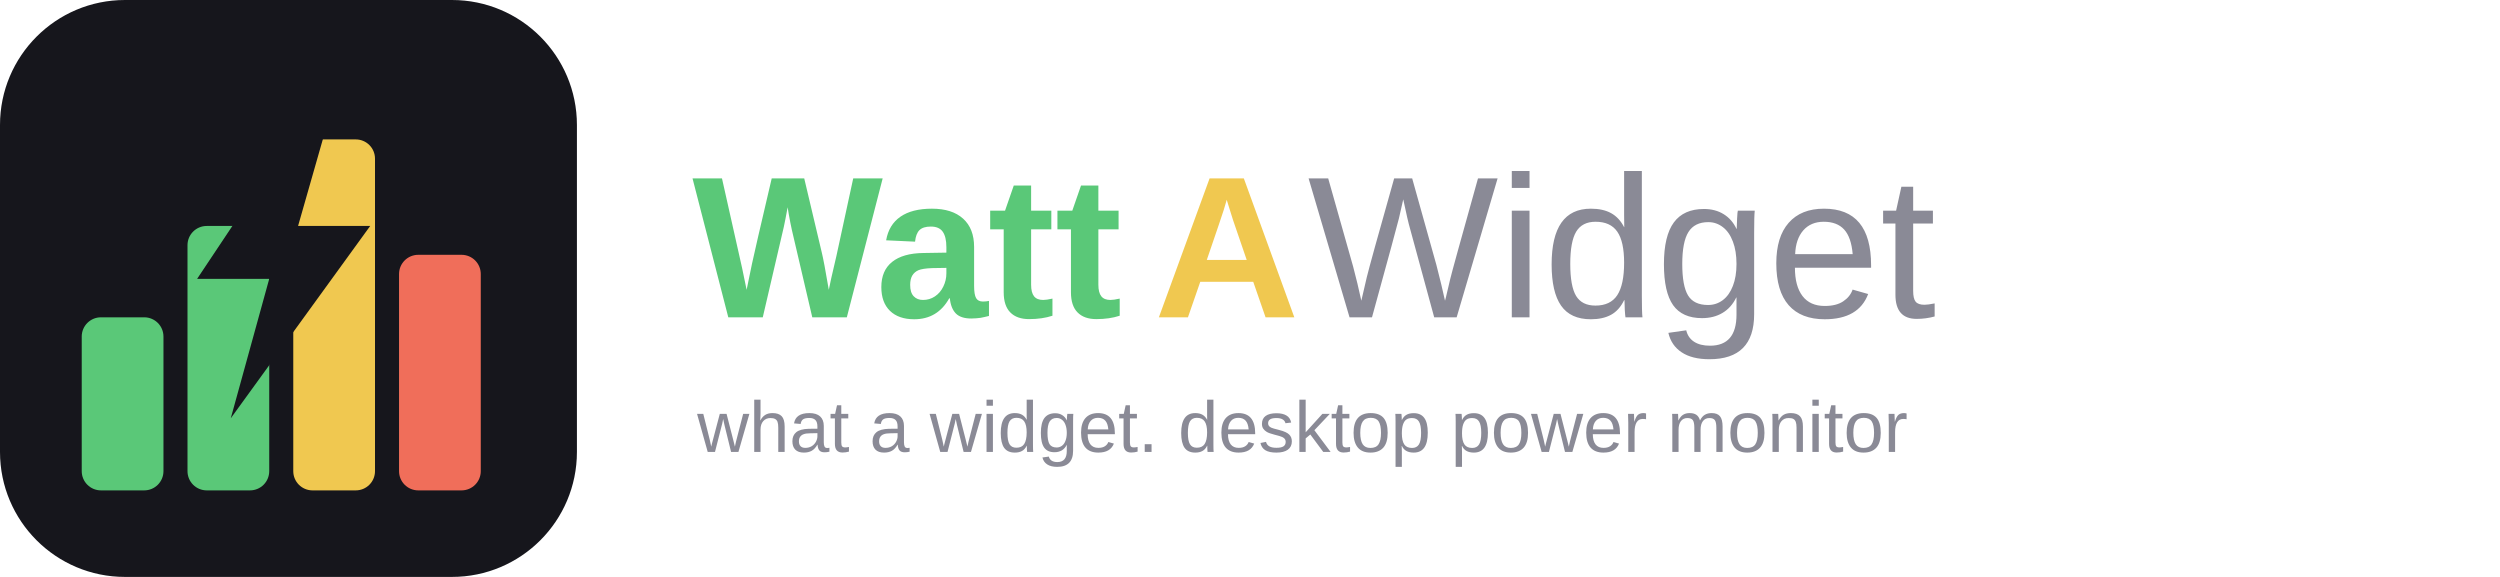
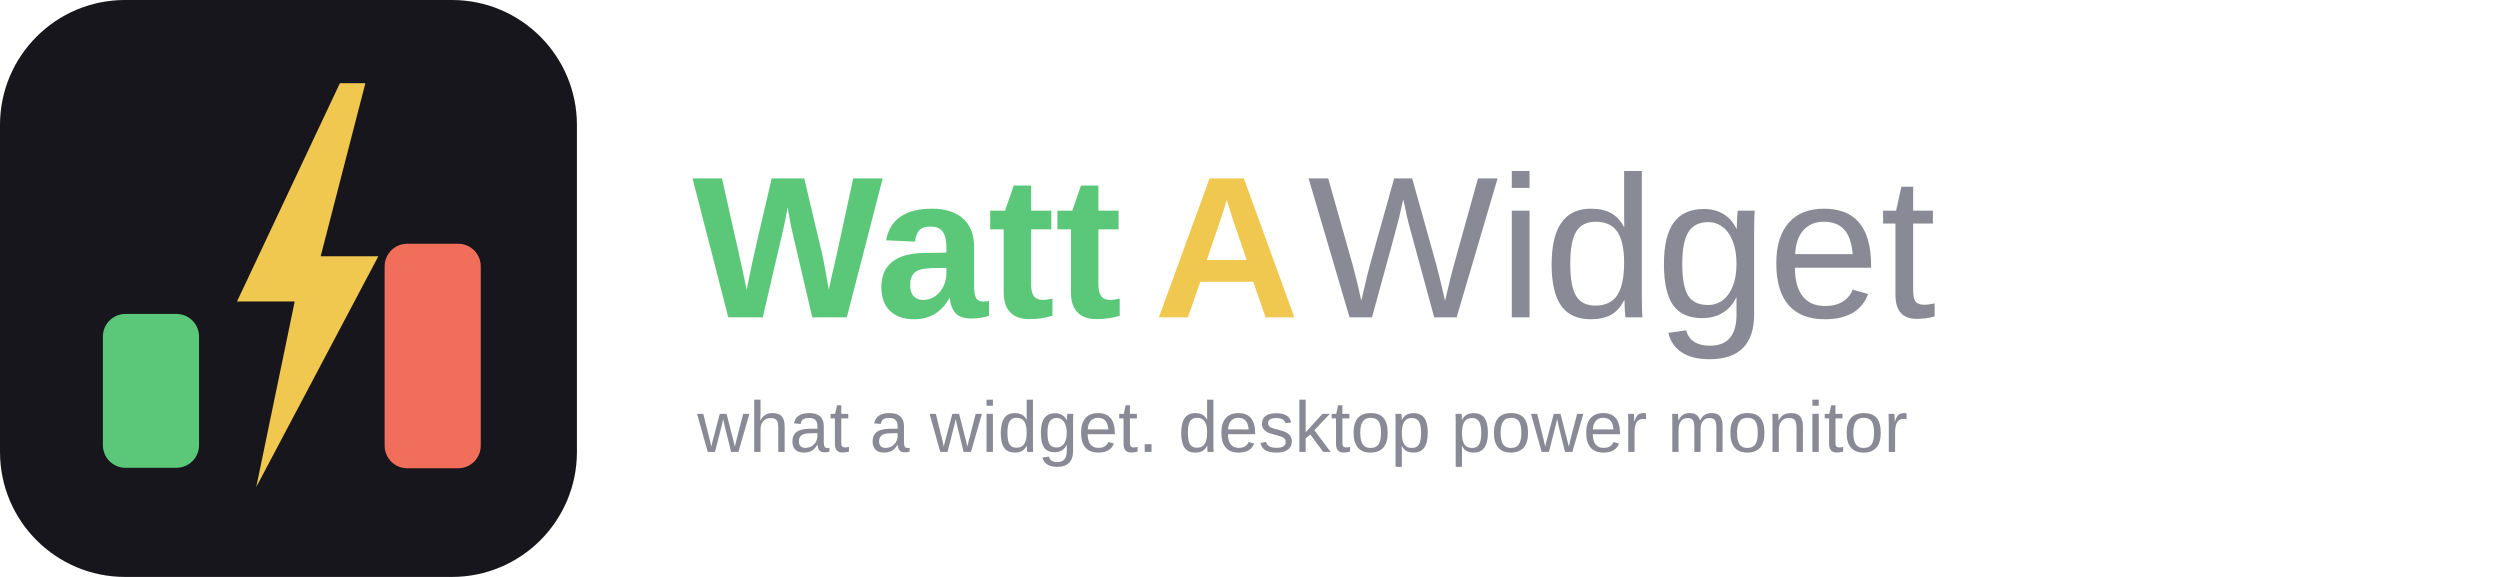
<svg xmlns="http://www.w3.org/2000/svg" width="520" height="120" viewBox="0 0 520 120" role="img">
  <rect x="0" y="0" width="120" height="120" rx="26" fill="#16161C" />
-   <rect x="17" y="66" width="17" height="36" rx="4" fill="#5AC878" />
-   <rect x="39" y="47" width="17" height="55" rx="4" fill="#5AC878" />
-   <rect x="61" y="29" width="17" height="73" rx="4" fill="#F0C850" />
-   <rect x="83" y="53" width="17" height="49" rx="4" fill="#F06E5A" />
-   <path d="M67 19 L41 58 L56 58 L48 87 L77 47 L62 47 L70 19 Z" fill="#16161C" />
+   <rect x="21.4" y="65.3" width="20" height="32" rx="4.7" fill="#5AC878" />
+   <path d="M70.7 17.3 L49.3 62.7 L61.3 62.7 L53.3 101.3 L78.7 53.3 L66.7 53.3 L76 17.3 Z" fill="#F0C850" />
+   <rect x="80" y="50.7" width="20" height="46.7" rx="4.7" fill="#F06E5A" />
  <text x="144" y="66" font-family="Segoe UI, Arial, sans-serif" font-size="42" font-weight="700" fill="#5AC878">Watt</text>
  <text x="240" y="66" font-family="Segoe UI, Arial, sans-serif" font-size="42" font-weight="700" fill="#F0C850">A</text>
  <text x="272" y="66" font-family="Segoe UI, Arial, sans-serif" font-size="42" font-weight="300" fill="#8A8A96">Widget</text>
  <text x="145" y="94" font-family="Segoe UI, Arial, sans-serif" font-size="15" fill="#8A8A96">what a widget. desktop power monitor</text>
</svg>
